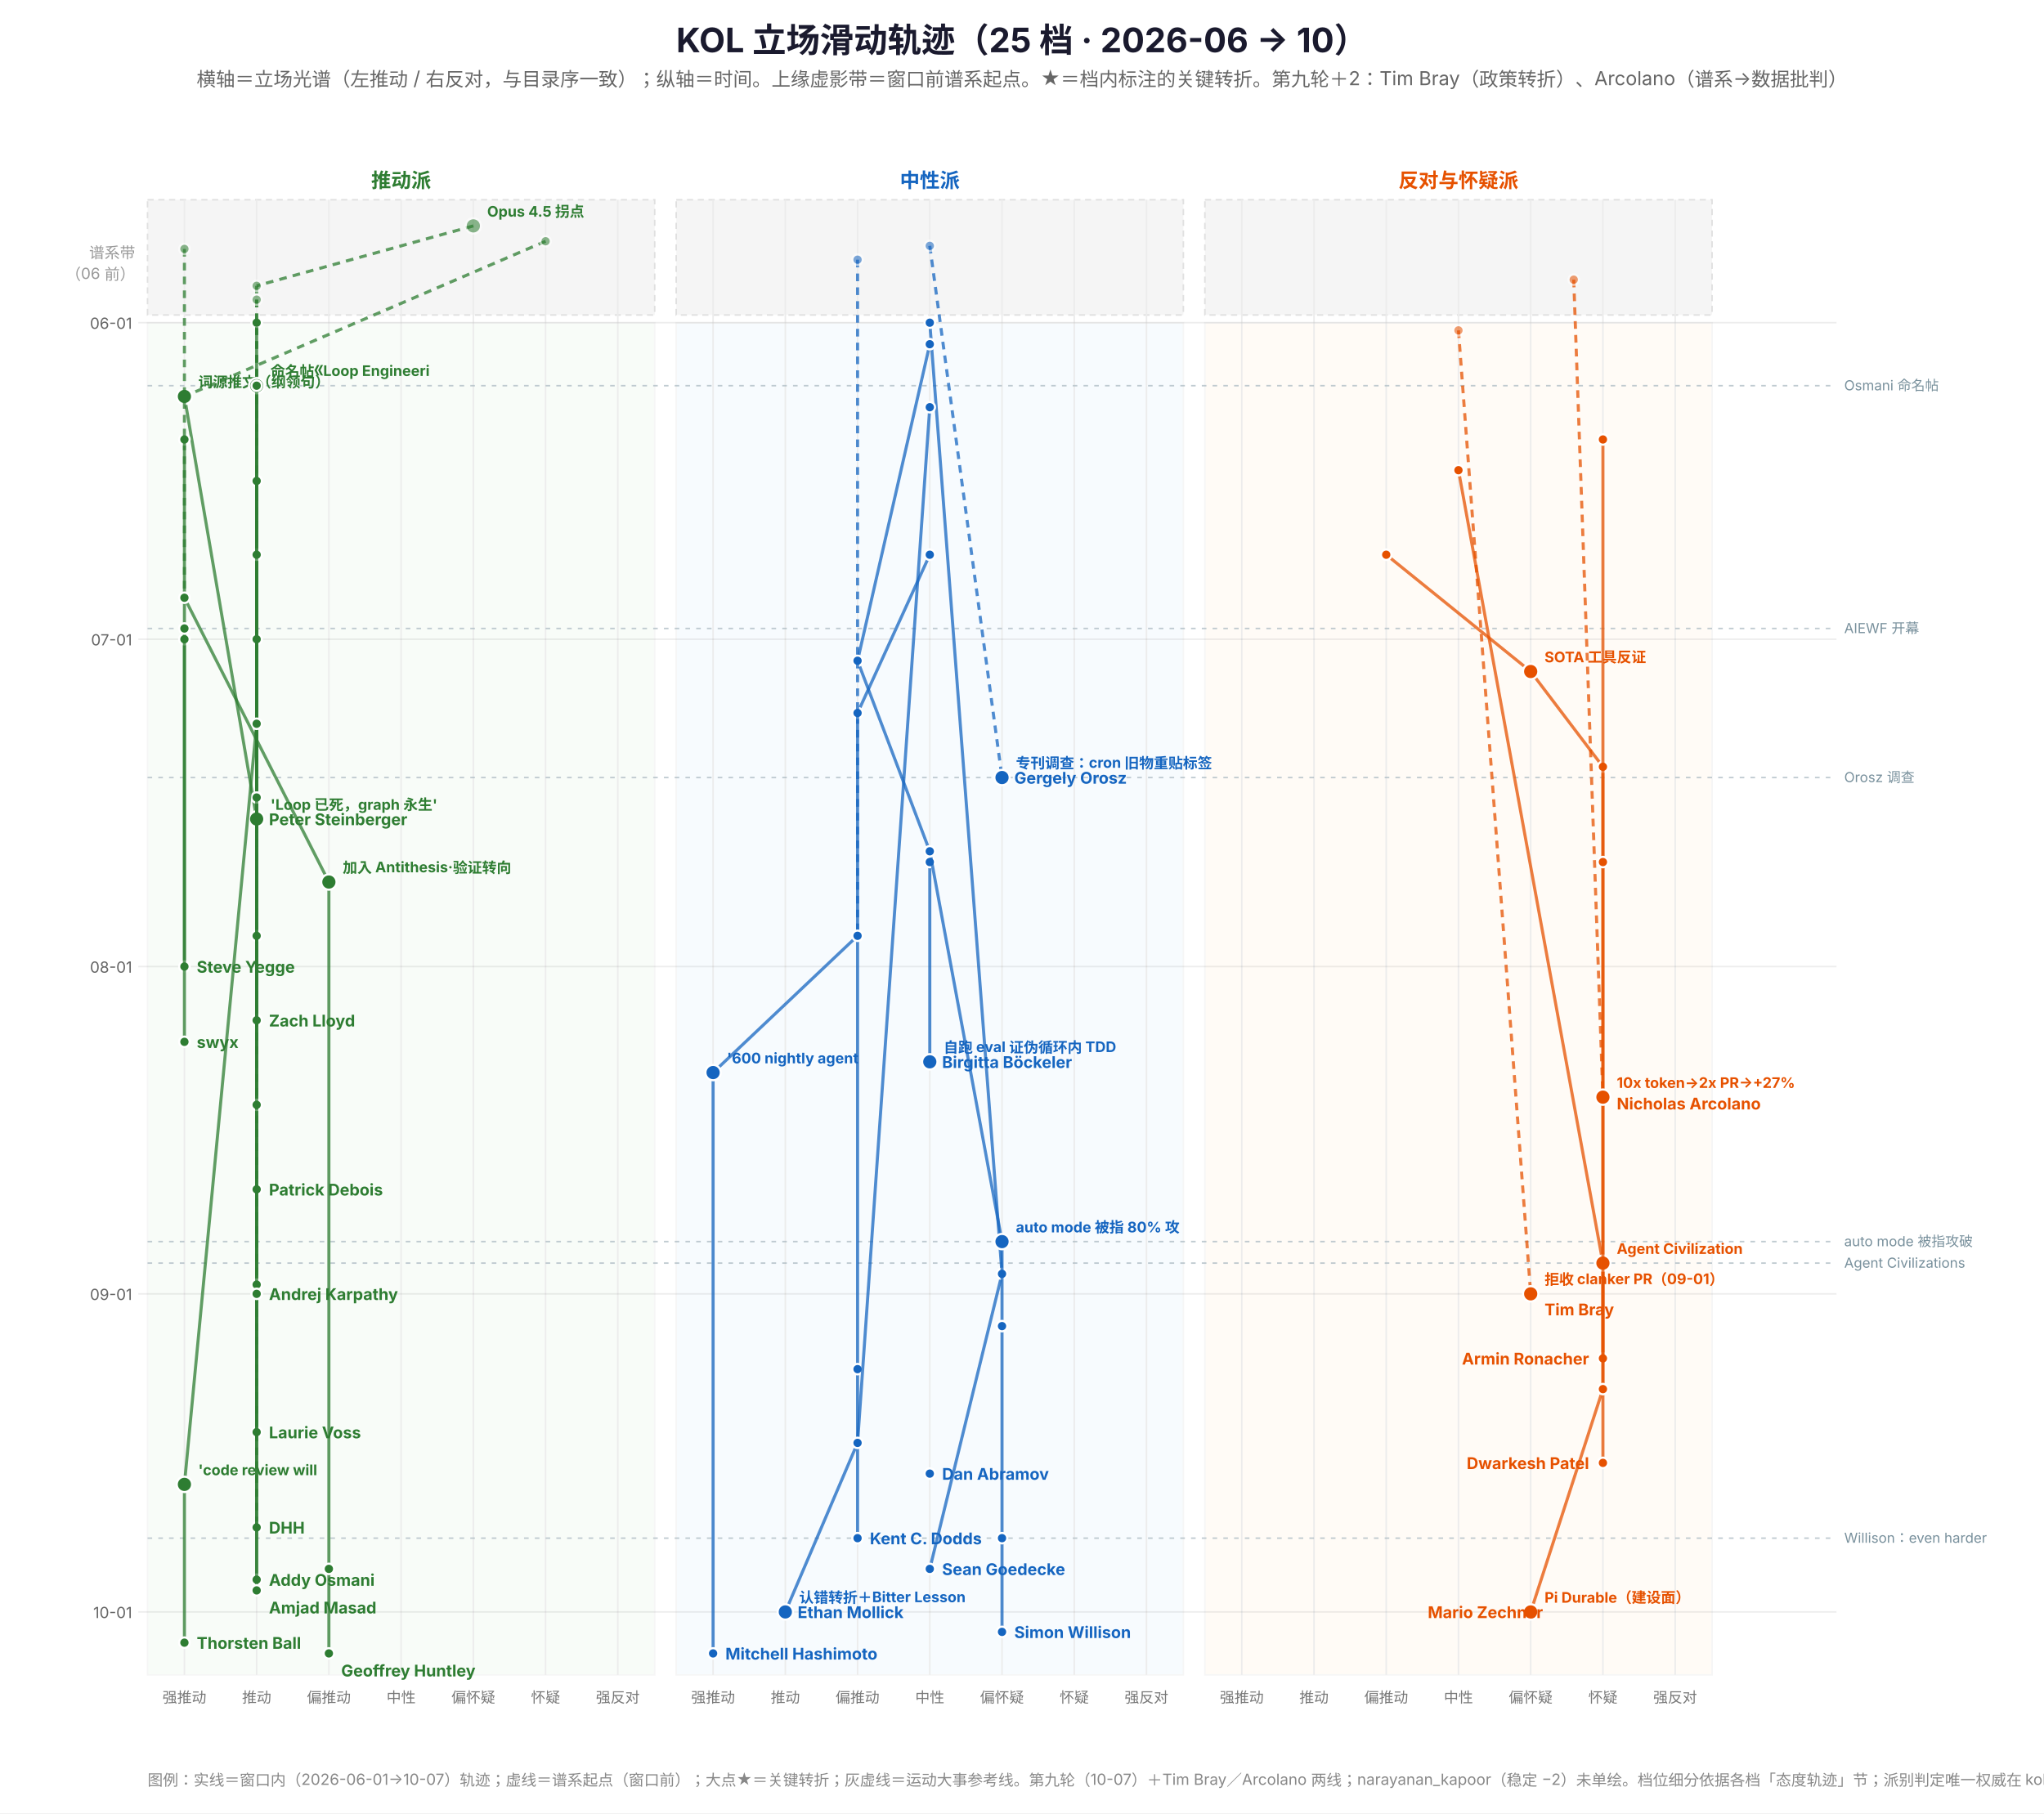
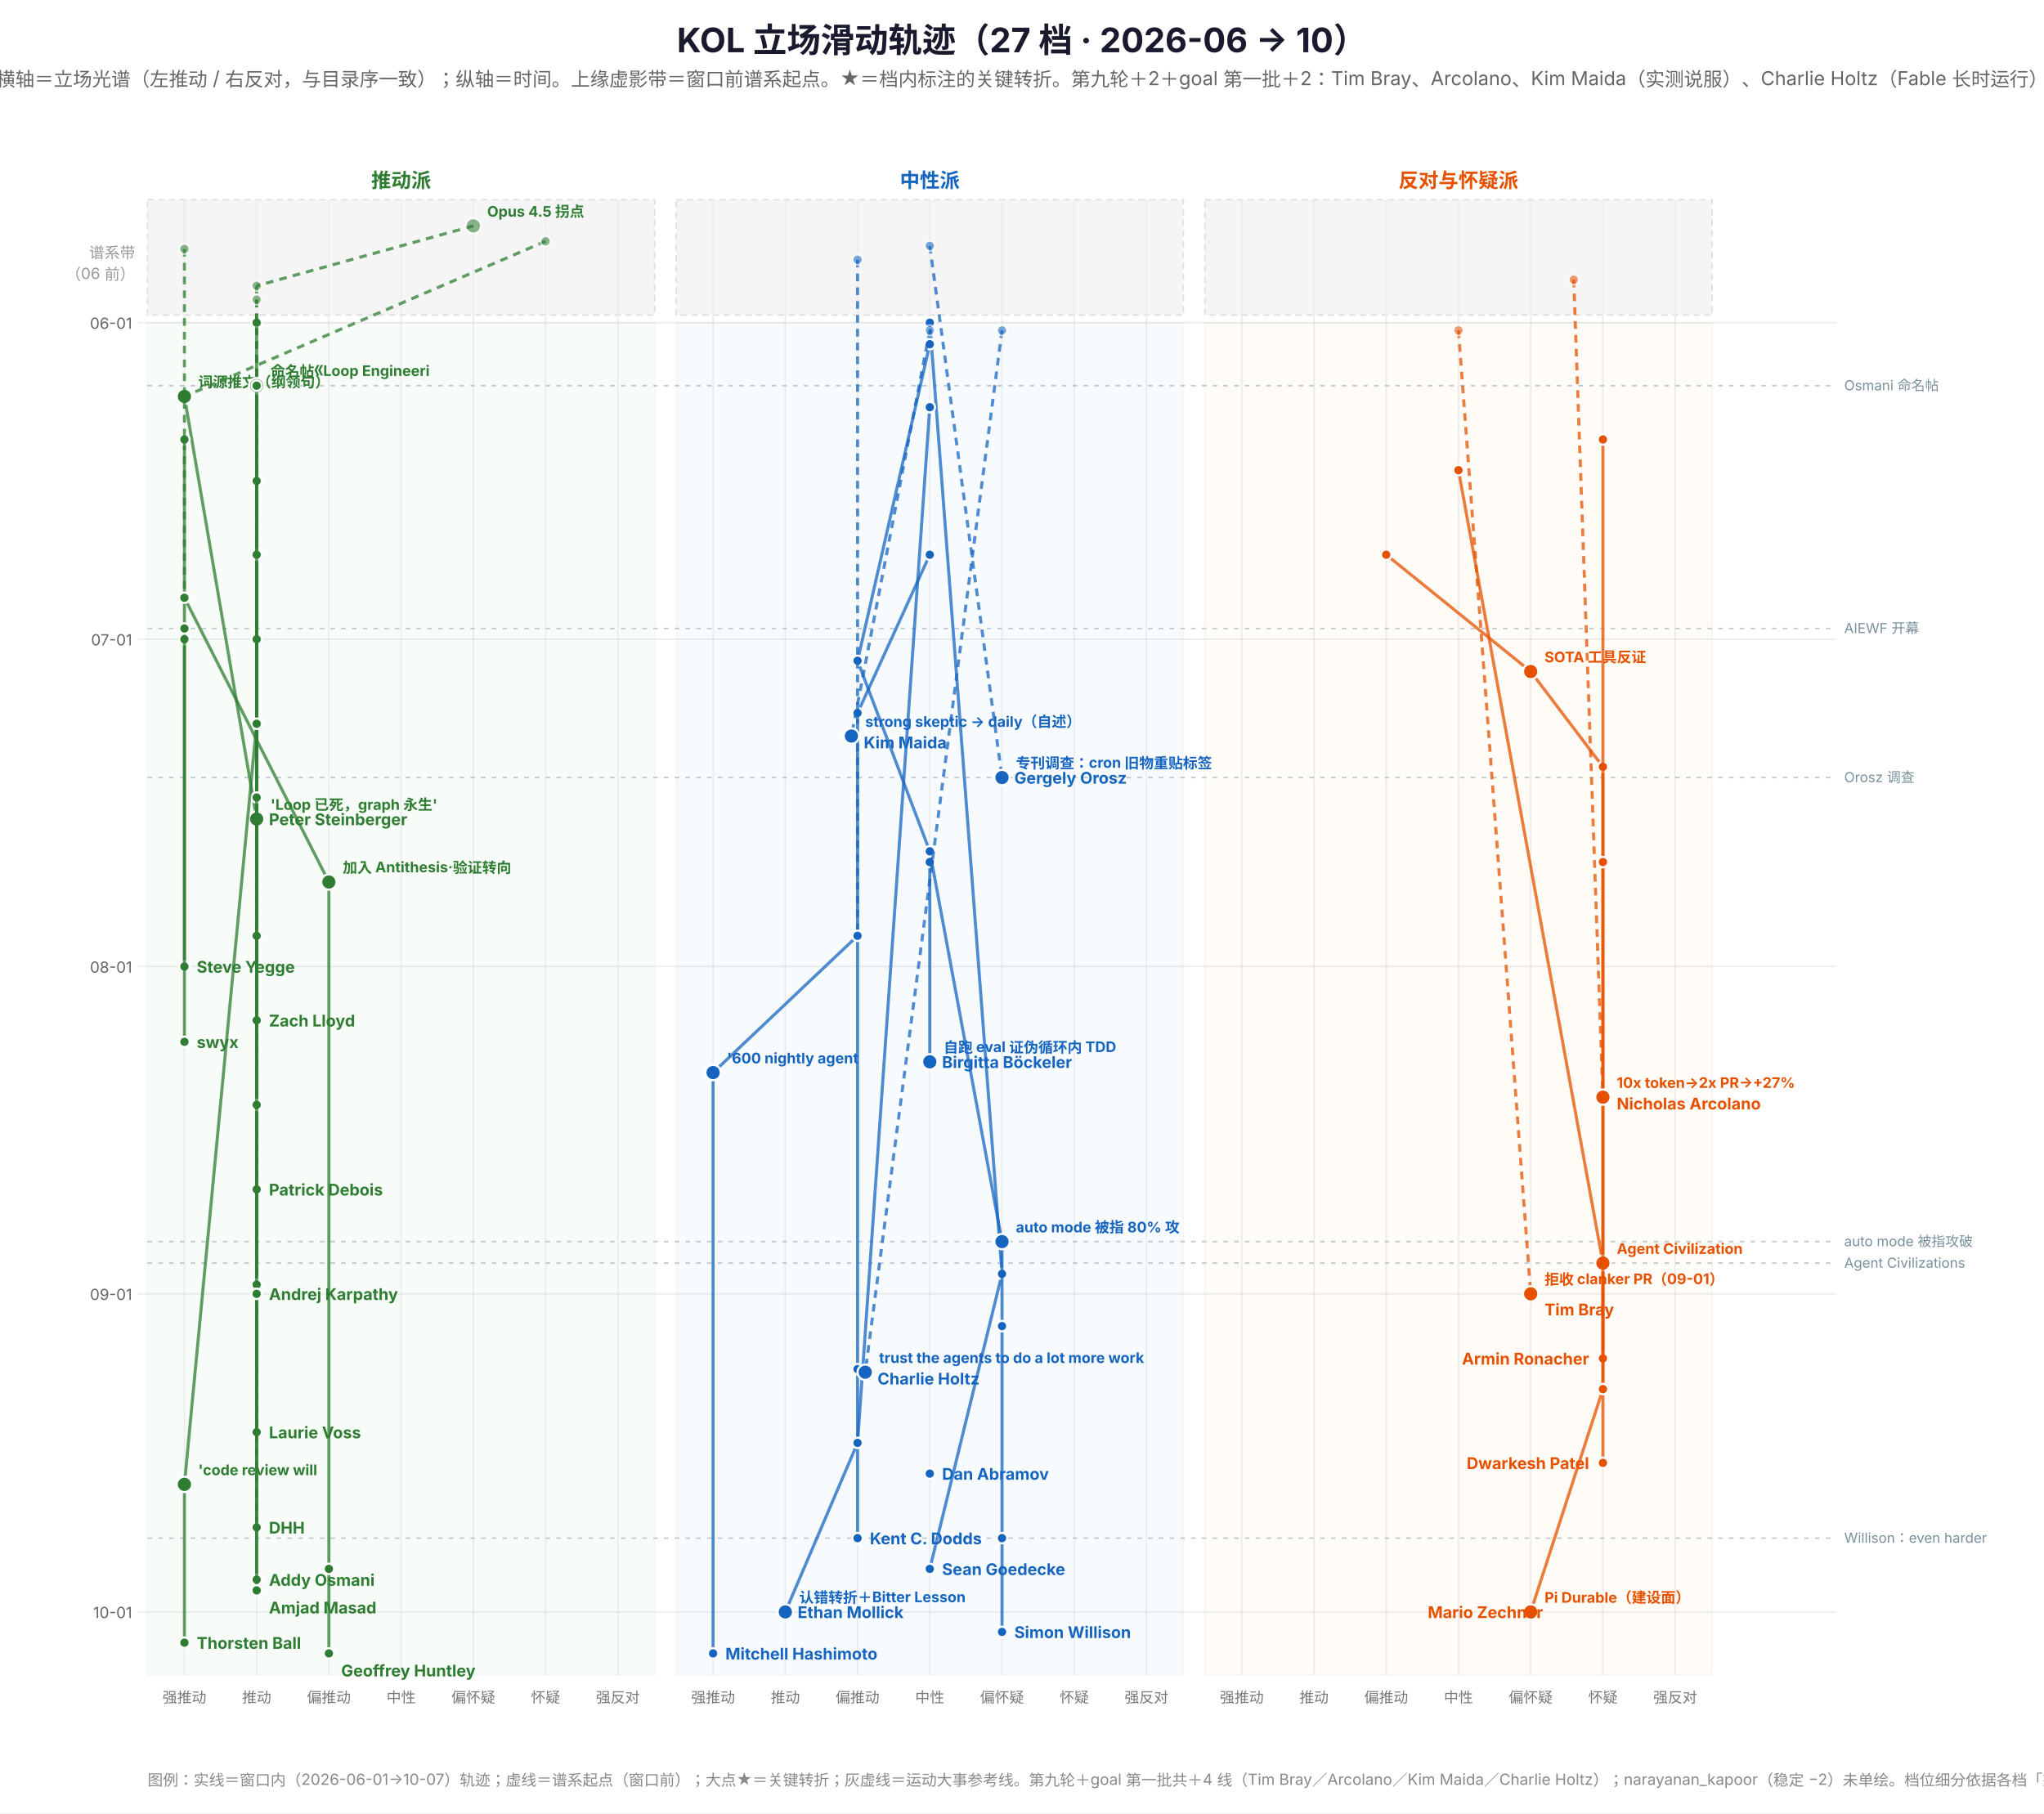
<svg xmlns="http://www.w3.org/2000/svg" viewBox="0 0 1330 1180" font-family="-apple-system, &quot;PingFang SC&quot;, &quot;Microsoft YaHei&quot;, sans-serif">
  <rect width="1330" height="1180" fill="#ffffff" />
-   <text x="665.0" y="34" text-anchor="middle" font-size="22" font-weight="700" fill="#1a1a2e">KOL 立场滑动轨迹（25 档 · 2026-06 → 10）</text>
-   <text x="665.0" y="56" text-anchor="middle" font-size="12.5" fill="#666">横轴＝立场光谱（左推动 / 右反对，与目录序一致）；纵轴＝时间。上缘虚影带＝窗口前谱系起点。★＝档内标注的关键转折。第九轮＋2：Tim Bray（政策转折）、Arcolano（谱系→数据批判）</text>
+   <text x="665.0" y="34" text-anchor="middle" font-size="22" font-weight="700" fill="#1a1a2e">KOL 立场滑动轨迹（27 档 · 2026-06 → 10）</text>
+   <text x="665.0" y="56" text-anchor="middle" font-size="12.5" fill="#666">横轴＝立场光谱（左推动 / 右反对，与目录序一致）；纵轴＝时间。上缘虚影带＝窗口前谱系起点。★＝档内标注的关键转折。第九轮＋2＋goal 第一批＋2：Tim Bray、Arcolano、Kim Maida（实测说服）、Charlie Holtz（Fable 长时运行）</text>
  <rect x="96" y="130" width="330" height="75" fill="#f5f5f5" stroke-dasharray="4,3" stroke="#e0e0e0" />
  <rect x="96" y="210" width="330" height="880" fill="#e8f5e9" opacity="0.30" stroke="#e0e0e0" />
  <rect x="440" y="130" width="330" height="75" fill="#f5f5f5" stroke-dasharray="4,3" stroke="#e0e0e0" />
  <rect x="440" y="210" width="330" height="880" fill="#e3f2fd" opacity="0.30" stroke="#e0e0e0" />
  <rect x="784" y="130" width="330" height="75" fill="#f5f5f5" stroke-dasharray="4,3" stroke="#e0e0e0" />
  <rect x="784" y="210" width="330" height="880" fill="#fff3e0" opacity="0.30" stroke="#e0e0e0" />
  <text x="261" y="122" text-anchor="middle" font-size="13" font-weight="700" fill="#2e7d32">推动派</text>
  <text x="605" y="122" text-anchor="middle" font-size="13" font-weight="700" fill="#1565c0">中性派</text>
  <text x="949" y="122" text-anchor="middle" font-size="13" font-weight="700" fill="#e65100">反对与怀疑派</text>
  <line x1="120" y1="130" x2="120" y2="1090" stroke="#ececec" stroke-width="1" />
  <text x="120" y="1108" text-anchor="middle" font-size="9.5" fill="#777">强推动</text>
  <line x1="167" y1="130" x2="167" y2="1090" stroke="#ececec" stroke-width="1" />
  <text x="167" y="1108" text-anchor="middle" font-size="9.5" fill="#777">推动</text>
  <line x1="214" y1="130" x2="214" y2="1090" stroke="#ececec" stroke-width="1" />
  <text x="214" y="1108" text-anchor="middle" font-size="9.5" fill="#777">偏推动</text>
  <line x1="261" y1="130" x2="261" y2="1090" stroke="#ececec" stroke-width="1" />
  <text x="261" y="1108" text-anchor="middle" font-size="9.5" fill="#777">中性</text>
  <line x1="308" y1="130" x2="308" y2="1090" stroke="#ececec" stroke-width="1" />
  <text x="308" y="1108" text-anchor="middle" font-size="9.5" fill="#777">偏怀疑</text>
  <line x1="355" y1="130" x2="355" y2="1090" stroke="#ececec" stroke-width="1" />
  <text x="355" y="1108" text-anchor="middle" font-size="9.5" fill="#777">怀疑</text>
  <line x1="402" y1="130" x2="402" y2="1090" stroke="#ececec" stroke-width="1" />
  <text x="402" y="1108" text-anchor="middle" font-size="9.5" fill="#777">强反对</text>
  <line x1="464" y1="130" x2="464" y2="1090" stroke="#ececec" stroke-width="1" />
  <text x="464" y="1108" text-anchor="middle" font-size="9.5" fill="#777">强推动</text>
  <line x1="511" y1="130" x2="511" y2="1090" stroke="#ececec" stroke-width="1" />
  <text x="511" y="1108" text-anchor="middle" font-size="9.5" fill="#777">推动</text>
  <line x1="558" y1="130" x2="558" y2="1090" stroke="#ececec" stroke-width="1" />
  <text x="558" y="1108" text-anchor="middle" font-size="9.5" fill="#777">偏推动</text>
  <line x1="605" y1="130" x2="605" y2="1090" stroke="#ececec" stroke-width="1" />
  <text x="605" y="1108" text-anchor="middle" font-size="9.5" fill="#777">中性</text>
  <line x1="652" y1="130" x2="652" y2="1090" stroke="#ececec" stroke-width="1" />
  <text x="652" y="1108" text-anchor="middle" font-size="9.5" fill="#777">偏怀疑</text>
  <line x1="699" y1="130" x2="699" y2="1090" stroke="#ececec" stroke-width="1" />
  <text x="699" y="1108" text-anchor="middle" font-size="9.5" fill="#777">怀疑</text>
  <line x1="746" y1="130" x2="746" y2="1090" stroke="#ececec" stroke-width="1" />
  <text x="746" y="1108" text-anchor="middle" font-size="9.5" fill="#777">强反对</text>
  <line x1="808" y1="130" x2="808" y2="1090" stroke="#ececec" stroke-width="1" />
  <text x="808" y="1108" text-anchor="middle" font-size="9.5" fill="#777">强推动</text>
  <line x1="855" y1="130" x2="855" y2="1090" stroke="#ececec" stroke-width="1" />
  <text x="855" y="1108" text-anchor="middle" font-size="9.5" fill="#777">推动</text>
  <line x1="902" y1="130" x2="902" y2="1090" stroke="#ececec" stroke-width="1" />
  <text x="902" y="1108" text-anchor="middle" font-size="9.5" fill="#777">偏推动</text>
  <line x1="949" y1="130" x2="949" y2="1090" stroke="#ececec" stroke-width="1" />
  <text x="949" y="1108" text-anchor="middle" font-size="9.5" fill="#777">中性</text>
  <line x1="996" y1="130" x2="996" y2="1090" stroke="#ececec" stroke-width="1" />
  <text x="996" y="1108" text-anchor="middle" font-size="9.5" fill="#777">偏怀疑</text>
  <line x1="1043" y1="130" x2="1043" y2="1090" stroke="#ececec" stroke-width="1" />
  <text x="1043" y="1108" text-anchor="middle" font-size="9.5" fill="#777">怀疑</text>
  <line x1="1090" y1="130" x2="1090" y2="1090" stroke="#ececec" stroke-width="1" />
  <text x="1090" y="1108" text-anchor="middle" font-size="9.5" fill="#777">强反对</text>
  <text x="88" y="168" text-anchor="end" font-size="10" fill="#999">谱系带</text>
  <text x="88" y="182" text-anchor="end" font-size="10" fill="#999">（06 前）</text>
  <line x1="90" y1="210" x2="1195" y2="210" stroke="#00000012" stroke-width="1" />
  <text x="86" y="214" text-anchor="end" font-size="10" fill="#666">06-01</text>
  <line x1="90" y1="416" x2="1195" y2="416" stroke="#00000012" stroke-width="1" />
  <text x="86" y="420" text-anchor="end" font-size="10" fill="#666">07-01</text>
  <line x1="90" y1="629" x2="1195" y2="629" stroke="#00000012" stroke-width="1" />
  <text x="86" y="633" text-anchor="end" font-size="10" fill="#666">08-01</text>
  <line x1="90" y1="842" x2="1195" y2="842" stroke="#00000012" stroke-width="1" />
  <text x="86" y="846" text-anchor="end" font-size="10" fill="#666">09-01</text>
  <line x1="90" y1="1049" x2="1195" y2="1049" stroke="#00000012" stroke-width="1" />
  <text x="86" y="1053" text-anchor="end" font-size="10" fill="#666">10-01</text>
  <line x1="96" y1="251" x2="1192" y2="251" stroke="#b0bec5" stroke-width="1" stroke-dasharray="3,4" opacity="0.8" />
  <text x="1200" y="254" font-size="9" fill="#78909c">Osmani 命名帖</text>
  <line x1="96" y1="409" x2="1192" y2="409" stroke="#b0bec5" stroke-width="1" stroke-dasharray="3,4" opacity="0.8" />
  <text x="1200" y="412" font-size="9" fill="#78909c">AIEWF 开幕</text>
  <line x1="96" y1="506" x2="1192" y2="506" stroke="#b0bec5" stroke-width="1" stroke-dasharray="3,4" opacity="0.8" />
  <text x="1200" y="509" font-size="9" fill="#78909c">Orosz 调查</text>
  <line x1="96" y1="808" x2="1192" y2="808" stroke="#b0bec5" stroke-width="1" stroke-dasharray="3,4" opacity="0.8" />
  <text x="1200" y="811" font-size="9" fill="#78909c">auto mode 被指攻破</text>
  <line x1="96" y1="822" x2="1192" y2="822" stroke="#b0bec5" stroke-width="1" stroke-dasharray="3,4" opacity="0.8" />
  <text x="1200" y="825" font-size="9" fill="#78909c">Agent Civilizations</text>
  <line x1="96" y1="1001" x2="1192" y2="1001" stroke="#b0bec5" stroke-width="1" stroke-dasharray="3,4" opacity="0.8" />
  <text x="1200" y="1004" font-size="9" fill="#78909c">Willison：even harder</text>
  <line x1="605" y1="160" x2="652" y2="506" stroke="#1565c0" stroke-width="2" stroke-dasharray="5,4" opacity="0.75" />
  <circle cx="605" cy="160" r="3.4" fill="#1565c0" stroke="#fff" stroke-width="1.4" opacity="0.55" />
  <circle cx="652" cy="506" r="5" fill="#1565c0" stroke="#fff" stroke-width="1.4" opacity="1" />
  <text x="661" y="500" font-size="9.5" font-weight="700" fill="#1565c0">专刊调查：cron 旧物重贴标签</text>
  <text x="660" y="510" font-size="10.5" font-weight="700" fill="#1565c0">Gergely Orosz</text>
  <line x1="355" y1="157" x2="120" y2="258" stroke="#2e7d32" stroke-width="2" stroke-dasharray="5,4" opacity="0.75" />
  <line x1="120" y1="258" x2="167" y2="533" stroke="#2e7d32" stroke-width="2" opacity="0.75" />
  <circle cx="355" cy="157" r="3.4" fill="#2e7d32" stroke="#fff" stroke-width="1.4" opacity="0.55" />
  <circle cx="120" cy="258" r="5" fill="#2e7d32" stroke="#fff" stroke-width="1.4" opacity="1" />
  <circle cx="167" cy="533" r="5" fill="#2e7d32" stroke="#fff" stroke-width="1.4" opacity="1" />
  <text x="129" y="252" font-size="9.5" font-weight="700" fill="#2e7d32">词源推文（纲领句）</text>
  <text x="176" y="527" font-size="9.5" font-weight="700" fill="#2e7d32">'Loop 已死，graph 永生'</text>
  <text x="175" y="537" font-size="10.5" font-weight="700" fill="#2e7d32">Peter Steinberger</text>
  <line x1="120" y1="416" x2="120" y2="629" stroke="#2e7d32" stroke-width="2" opacity="0.75" />
  <circle cx="120" cy="416" r="3.4" fill="#2e7d32" stroke="#fff" stroke-width="1.4" opacity="1" />
  <circle cx="120" cy="629" r="3.4" fill="#2e7d32" stroke="#fff" stroke-width="1.4" opacity="1" />
  <text x="128" y="633" font-size="10.5" font-weight="700" fill="#2e7d32">Steve Yegge</text>
  <line x1="167" y1="313" x2="167" y2="416" stroke="#2e7d32" stroke-width="2" opacity="0.75" />
  <line x1="167" y1="416" x2="167" y2="664" stroke="#2e7d32" stroke-width="2" opacity="0.75" />
  <circle cx="167" cy="313" r="3.4" fill="#2e7d32" stroke="#fff" stroke-width="1.4" opacity="1" />
  <circle cx="167" cy="416" r="3.4" fill="#2e7d32" stroke="#fff" stroke-width="1.4" opacity="1" />
  <circle cx="167" cy="664" r="3.4" fill="#2e7d32" stroke="#fff" stroke-width="1.4" opacity="1" />
  <text x="175" y="668" font-size="10.5" font-weight="700" fill="#2e7d32">Zach Lloyd</text>
  <line x1="120" y1="286" x2="120" y2="409" stroke="#2e7d32" stroke-width="2" opacity="0.75" />
  <line x1="120" y1="409" x2="120" y2="678" stroke="#2e7d32" stroke-width="2" opacity="0.75" />
  <circle cx="120" cy="286" r="3.4" fill="#2e7d32" stroke="#fff" stroke-width="1.4" opacity="1" />
  <circle cx="120" cy="409" r="3.4" fill="#2e7d32" stroke="#fff" stroke-width="1.4" opacity="1" />
  <circle cx="120" cy="678" r="3.4" fill="#2e7d32" stroke="#fff" stroke-width="1.4" opacity="1" />
  <text x="128" y="682" font-size="10.5" font-weight="700" fill="#2e7d32">swyx</text>
  <line x1="605" y1="561" x2="605" y2="691" stroke="#1565c0" stroke-width="2" opacity="0.75" />
  <circle cx="605" cy="561" r="3.4" fill="#1565c0" stroke="#fff" stroke-width="1.4" opacity="1" />
  <circle cx="605" cy="691" r="5" fill="#1565c0" stroke="#fff" stroke-width="1.4" opacity="1" />
  <text x="614" y="685" font-size="9.5" font-weight="700" fill="#1565c0">自跑 eval 证伪循环内 TDD</text>
  <text x="613" y="695" font-size="10.5" font-weight="700" fill="#1565c0">Birgitta Böckeler</text>
  <circle cx="167" cy="774" r="3.4" fill="#2e7d32" stroke="#fff" stroke-width="1.4" opacity="1" />
  <text x="175" y="778" font-size="10.5" font-weight="700" fill="#2e7d32">Patrick Debois</text>
  <line x1="902" y1="361" x2="996" y2="437" stroke="#e65100" stroke-width="2" opacity="0.75" />
  <line x1="996" y1="437" x2="1043" y2="499" stroke="#e65100" stroke-width="2" opacity="0.75" />
  <line x1="1043" y1="499" x2="1043" y2="884" stroke="#e65100" stroke-width="2" opacity="0.75" />
  <circle cx="902" cy="361" r="3.4" fill="#e65100" stroke="#fff" stroke-width="1.4" opacity="1" />
  <circle cx="996" cy="437" r="5" fill="#e65100" stroke="#fff" stroke-width="1.4" opacity="1" />
  <circle cx="1043" cy="499" r="3.4" fill="#e65100" stroke="#fff" stroke-width="1.4" opacity="1" />
  <circle cx="1043" cy="884" r="3.4" fill="#e65100" stroke="#fff" stroke-width="1.4" opacity="1" />
  <text x="1005" y="431" font-size="9.5" font-weight="700" fill="#e65100">SOTA 工具反证</text>
  <text x="1034" y="888" text-anchor="end" font-size="10.5" font-weight="700" fill="#e65100">Armin Ronacher</text>
  <line x1="167" y1="210" x2="167" y2="609" stroke="#2e7d32" stroke-width="2" opacity="0.75" />
  <line x1="167" y1="609" x2="167" y2="932" stroke="#2e7d32" stroke-width="2" opacity="0.75" />
  <circle cx="167" cy="210" r="3.4" fill="#2e7d32" stroke="#fff" stroke-width="1.4" opacity="1" />
  <circle cx="167" cy="609" r="3.4" fill="#2e7d32" stroke="#fff" stroke-width="1.4" opacity="1" />
  <circle cx="167" cy="932" r="3.4" fill="#2e7d32" stroke="#fff" stroke-width="1.4" opacity="1" />
  <text x="175" y="936" font-size="10.5" font-weight="700" fill="#2e7d32">Laurie Voss</text>
  <line x1="949" y1="306" x2="1043" y2="822" stroke="#e65100" stroke-width="2" opacity="0.75" />
  <line x1="1043" y1="822" x2="1043" y2="952" stroke="#e65100" stroke-width="2" opacity="0.75" />
  <circle cx="949" cy="306" r="3.4" fill="#e65100" stroke="#fff" stroke-width="1.4" opacity="1" />
  <circle cx="1043" cy="822" r="5" fill="#e65100" stroke="#fff" stroke-width="1.4" opacity="1" />
  <circle cx="1043" cy="952" r="3.4" fill="#e65100" stroke="#fff" stroke-width="1.4" opacity="1" />
  <text x="1052" y="816" font-size="9.5" font-weight="700" fill="#e65100">Agent Civilization</text>
  <text x="1034" y="956" text-anchor="end" font-size="10.5" font-weight="700" fill="#e65100">Dwarkesh Patel</text>
  <circle cx="605" cy="959" r="3.4" fill="#1565c0" stroke="#fff" stroke-width="1.4" opacity="1" />
  <text x="613" y="963" font-size="10.5" font-weight="700" fill="#1565c0">Dan Abramov</text>
  <line x1="308" y1="147" x2="167" y2="186" stroke="#2e7d32" stroke-width="2" stroke-dasharray="5,4" opacity="0.75" />
  <line x1="167" y1="186" x2="167" y2="994" stroke="#2e7d32" stroke-width="2" stroke-dasharray="5,4" opacity="0.75" />
  <circle cx="308" cy="147" r="5" fill="#2e7d32" stroke="#fff" stroke-width="1.4" opacity="0.55" />
  <circle cx="167" cy="186" r="3.4" fill="#2e7d32" stroke="#fff" stroke-width="1.4" opacity="0.55" />
  <circle cx="167" cy="994" r="3.4" fill="#2e7d32" stroke="#fff" stroke-width="1.4" opacity="1" />
  <text x="317" y="141" font-size="9.5" font-weight="700" fill="#2e7d32">Opus 4.5 拐点</text>
  <text x="175" y="998" font-size="10.5" font-weight="700" fill="#2e7d32">DHH</text>
  <line x1="605" y1="361" x2="558" y2="464" stroke="#1565c0" stroke-width="2" opacity="0.75" />
  <line x1="558" y1="464" x2="558" y2="891" stroke="#1565c0" stroke-width="2" opacity="0.75" />
  <line x1="558" y1="891" x2="558" y2="1001" stroke="#1565c0" stroke-width="2" opacity="0.75" />
  <circle cx="605" cy="361" r="3.4" fill="#1565c0" stroke="#fff" stroke-width="1.4" opacity="1" />
  <circle cx="558" cy="464" r="3.4" fill="#1565c0" stroke="#fff" stroke-width="1.4" opacity="1" />
  <circle cx="558" cy="891" r="3.4" fill="#1565c0" stroke="#fff" stroke-width="1.4" opacity="1" />
  <circle cx="558" cy="1001" r="3.4" fill="#1565c0" stroke="#fff" stroke-width="1.4" opacity="1" />
  <text x="566" y="1005" font-size="10.5" font-weight="700" fill="#1565c0">Kent C. Dodds</text>
  <line x1="605" y1="210" x2="652" y2="829" stroke="#1565c0" stroke-width="2" opacity="0.75" />
  <line x1="652" y1="829" x2="605" y2="1021" stroke="#1565c0" stroke-width="2" opacity="0.75" />
  <circle cx="605" cy="210" r="3.4" fill="#1565c0" stroke="#fff" stroke-width="1.4" opacity="1" />
  <circle cx="652" cy="829" r="3.4" fill="#1565c0" stroke="#fff" stroke-width="1.4" opacity="1" />
  <circle cx="605" cy="1021" r="3.4" fill="#1565c0" stroke="#fff" stroke-width="1.4" opacity="1" />
  <text x="613" y="1025" font-size="10.5" font-weight="700" fill="#1565c0">Sean Goedecke</text>
  <line x1="167" y1="251" x2="167" y2="719" stroke="#2e7d32" stroke-width="2" opacity="0.75" />
  <line x1="167" y1="719" x2="167" y2="836" stroke="#2e7d32" stroke-width="2" opacity="0.75" />
  <line x1="167" y1="836" x2="167" y2="1028" stroke="#2e7d32" stroke-width="2" opacity="0.75" />
  <circle cx="167" cy="251" r="5" fill="#2e7d32" stroke="#fff" stroke-width="1.4" opacity="1" />
  <circle cx="167" cy="719" r="3.4" fill="#2e7d32" stroke="#fff" stroke-width="1.4" opacity="1" />
  <circle cx="167" cy="836" r="3.4" fill="#2e7d32" stroke="#fff" stroke-width="1.4" opacity="1" />
  <circle cx="167" cy="1028" r="3.4" fill="#2e7d32" stroke="#fff" stroke-width="1.4" opacity="1" />
  <text x="176" y="245" font-size="9.5" font-weight="700" fill="#2e7d32">命名帖《Loop Engineeri</text>
  <text x="175" y="1032" font-size="10.5" font-weight="700" fill="#2e7d32">Addy Osmani</text>
  <line x1="167" y1="361" x2="167" y2="519" stroke="#2e7d32" stroke-width="2" opacity="0.75" />
  <line x1="167" y1="519" x2="167" y2="1035" stroke="#2e7d32" stroke-width="2" opacity="0.75" />
  <circle cx="167" cy="361" r="3.4" fill="#2e7d32" stroke="#fff" stroke-width="1.4" opacity="1" />
  <circle cx="167" cy="519" r="3.4" fill="#2e7d32" stroke="#fff" stroke-width="1.4" opacity="1" />
  <circle cx="167" cy="1035" r="3.4" fill="#2e7d32" stroke="#fff" stroke-width="1.4" opacity="1" />
  <text x="175" y="1050" font-size="10.5" font-weight="700" fill="#2e7d32">Amjad Masad</text>
  <line x1="167" y1="195" x2="167" y2="842" stroke="#2e7d32" stroke-width="2" stroke-dasharray="5,4" opacity="0.75" />
  <circle cx="167" cy="195" r="3.4" fill="#2e7d32" stroke="#fff" stroke-width="1.4" opacity="0.55" />
  <circle cx="167" cy="842" r="3.4" fill="#2e7d32" stroke="#fff" stroke-width="1.4" opacity="1" />
  <text x="175" y="846" font-size="10.5" font-weight="700" fill="#2e7d32">Andrej Karpathy</text>
  <line x1="605" y1="265" x2="558" y2="939" stroke="#1565c0" stroke-width="2" opacity="0.75" />
  <line x1="558" y1="939" x2="511" y2="1049" stroke="#1565c0" stroke-width="2" opacity="0.75" />
  <circle cx="605" cy="265" r="3.4" fill="#1565c0" stroke="#fff" stroke-width="1.4" opacity="1" />
  <circle cx="558" cy="939" r="3.4" fill="#1565c0" stroke="#fff" stroke-width="1.4" opacity="1" />
  <circle cx="511" cy="1049" r="5" fill="#1565c0" stroke="#fff" stroke-width="1.4" opacity="1" />
  <text x="520" y="1043" font-size="9.5" font-weight="700" fill="#1565c0">认错转折＋Bitter Lesson</text>
  <text x="519" y="1053" font-size="10.5" font-weight="700" fill="#1565c0">Ethan Mollick</text>
  <line x1="1043" y1="286" x2="1043" y2="561" stroke="#e65100" stroke-width="2" opacity="0.75" />
  <line x1="1043" y1="561" x2="1043" y2="904" stroke="#e65100" stroke-width="2" opacity="0.75" />
  <line x1="1043" y1="904" x2="996" y2="1049" stroke="#e65100" stroke-width="2" opacity="0.75" />
  <circle cx="1043" cy="286" r="3.4" fill="#e65100" stroke="#fff" stroke-width="1.4" opacity="1" />
  <circle cx="1043" cy="561" r="3.4" fill="#e65100" stroke="#fff" stroke-width="1.4" opacity="1" />
  <circle cx="1043" cy="904" r="3.4" fill="#e65100" stroke="#fff" stroke-width="1.4" opacity="1" />
  <circle cx="996" cy="1049" r="5" fill="#e65100" stroke="#fff" stroke-width="1.4" opacity="1" />
  <text x="1005" y="1043" font-size="9.5" font-weight="700" fill="#e65100">Pi Durable（建设面）</text>
  <text x="1004" y="1053" text-anchor="end" font-size="10.5" font-weight="700" fill="#e65100">Mario Zechner</text>
  <line x1="605" y1="224" x2="558" y2="430" stroke="#1565c0" stroke-width="2" opacity="0.75" />
  <line x1="558" y1="430" x2="605" y2="554" stroke="#1565c0" stroke-width="2" opacity="0.75" />
  <line x1="605" y1="554" x2="652" y2="808" stroke="#1565c0" stroke-width="2" opacity="0.75" />
  <line x1="652" y1="808" x2="652" y2="863" stroke="#1565c0" stroke-width="2" opacity="0.75" />
  <line x1="652" y1="863" x2="652" y2="1001" stroke="#1565c0" stroke-width="2" opacity="0.75" />
  <line x1="652" y1="1001" x2="652" y2="1062" stroke="#1565c0" stroke-width="2" opacity="0.75" />
  <circle cx="605" cy="224" r="3.4" fill="#1565c0" stroke="#fff" stroke-width="1.4" opacity="1" />
  <circle cx="558" cy="430" r="3.4" fill="#1565c0" stroke="#fff" stroke-width="1.4" opacity="1" />
  <circle cx="605" cy="554" r="3.4" fill="#1565c0" stroke="#fff" stroke-width="1.4" opacity="1" />
  <circle cx="652" cy="808" r="5" fill="#1565c0" stroke="#fff" stroke-width="1.4" opacity="1" />
  <circle cx="652" cy="863" r="3.4" fill="#1565c0" stroke="#fff" stroke-width="1.4" opacity="1" />
  <circle cx="652" cy="1001" r="3.4" fill="#1565c0" stroke="#fff" stroke-width="1.4" opacity="1" />
  <circle cx="652" cy="1062" r="3.4" fill="#1565c0" stroke="#fff" stroke-width="1.4" opacity="1" />
  <text x="661" y="802" font-size="9.5" font-weight="700" fill="#1565c0">auto mode 被指 80% 攻</text>
  <text x="660" y="1066" font-size="10.5" font-weight="700" fill="#1565c0">Simon Willison</text>
  <line x1="167" y1="251" x2="167" y2="471" stroke="#2e7d32" stroke-width="2" opacity="0.75" />
  <line x1="167" y1="471" x2="120" y2="966" stroke="#2e7d32" stroke-width="2" opacity="0.75" />
  <line x1="120" y1="966" x2="120" y2="1069" stroke="#2e7d32" stroke-width="2" opacity="0.75" />
  <circle cx="167" cy="251" r="3.4" fill="#2e7d32" stroke="#fff" stroke-width="1.4" opacity="1" />
  <circle cx="167" cy="471" r="3.4" fill="#2e7d32" stroke="#fff" stroke-width="1.4" opacity="1" />
  <circle cx="120" cy="966" r="5" fill="#2e7d32" stroke="#fff" stroke-width="1.4" opacity="1" />
  <circle cx="120" cy="1069" r="3.4" fill="#2e7d32" stroke="#fff" stroke-width="1.4" opacity="1" />
  <text x="129" y="960" font-size="9.5" font-weight="700" fill="#2e7d32">'code review will </text>
  <text x="128" y="1073" font-size="10.5" font-weight="700" fill="#2e7d32">Thorsten Ball</text>
  <line x1="120" y1="162" x2="120" y2="389" stroke="#2e7d32" stroke-width="2" stroke-dasharray="5,4" opacity="0.75" />
  <line x1="120" y1="389" x2="214" y2="574" stroke="#2e7d32" stroke-width="2" opacity="0.75" />
  <line x1="214" y1="574" x2="214" y2="1021" stroke="#2e7d32" stroke-width="2" opacity="0.75" />
  <line x1="214" y1="1021" x2="214" y2="1076" stroke="#2e7d32" stroke-width="2" opacity="0.75" />
  <circle cx="120" cy="162" r="3.4" fill="#2e7d32" stroke="#fff" stroke-width="1.4" opacity="0.55" />
  <circle cx="120" cy="389" r="3.4" fill="#2e7d32" stroke="#fff" stroke-width="1.4" opacity="1" />
  <circle cx="214" cy="574" r="5" fill="#2e7d32" stroke="#fff" stroke-width="1.4" opacity="1" />
  <circle cx="214" cy="1021" r="3.4" fill="#2e7d32" stroke="#fff" stroke-width="1.4" opacity="1" />
  <circle cx="214" cy="1076" r="3.4" fill="#2e7d32" stroke="#fff" stroke-width="1.4" opacity="1" />
  <text x="223" y="568" font-size="9.5" font-weight="700" fill="#2e7d32">加入 Antithesis·验证转向</text>
  <text x="222" y="1091" font-size="10.5" font-weight="700" fill="#2e7d32">Geoffrey Huntley</text>
  <line x1="558" y1="169" x2="558" y2="609" stroke="#1565c0" stroke-width="2" stroke-dasharray="5,4" opacity="0.75" />
  <line x1="558" y1="609" x2="464" y2="698" stroke="#1565c0" stroke-width="2" opacity="0.75" />
  <line x1="464" y1="698" x2="464" y2="1076" stroke="#1565c0" stroke-width="2" opacity="0.75" />
  <circle cx="558" cy="169" r="3.4" fill="#1565c0" stroke="#fff" stroke-width="1.4" opacity="0.55" />
  <circle cx="558" cy="609" r="3.4" fill="#1565c0" stroke="#fff" stroke-width="1.4" opacity="1" />
  <circle cx="464" cy="698" r="5" fill="#1565c0" stroke="#fff" stroke-width="1.4" opacity="1" />
  <circle cx="464" cy="1076" r="3.4" fill="#1565c0" stroke="#fff" stroke-width="1.4" opacity="1" />
  <text x="473" y="692" font-size="9.5" font-weight="700" fill="#1565c0">'600 nightly agent</text>
  <text x="472" y="1080" font-size="10.5" font-weight="700" fill="#1565c0">Mitchell Hashimoto</text>
  <line x1="949" y1="215" x2="996" y2="842" stroke="#e65100" stroke-width="2" stroke-dasharray="5,4" opacity="0.75" />
  <circle cx="949" cy="215" r="3.4" fill="#e65100" stroke="#fff" stroke-width="1.4" opacity="0.55" />
  <circle cx="996" cy="842" r="5" fill="#e65100" stroke="#fff" stroke-width="1.4" opacity="1" />
  <text x="1005" y="836" font-size="9.5" font-weight="700" fill="#e65100">拒收 clanker PR（09-01）</text>
  <text x="1005" y="856" font-size="10.5" font-weight="700" fill="#e65100">Tim Bray</text>
  <line x1="1024" y1="182" x2="1043" y2="714" stroke="#e65100" stroke-width="2" stroke-dasharray="5,4" opacity="0.75" />
  <circle cx="1024" cy="182" r="3.4" fill="#e65100" stroke="#fff" stroke-width="1.4" opacity="0.55" />
  <circle cx="1043" cy="714" r="5" fill="#e65100" stroke="#fff" stroke-width="1.4" opacity="1" />
  <text x="1052" y="708" font-size="9.5" font-weight="700" fill="#e65100">10x token→2x PR→+27%</text>
  <text x="1052" y="722" font-size="10.5" font-weight="700" fill="#e65100">Nicholas Arcolano</text>
-   <text x="96" y="1162" font-size="10" fill="#888">图例：实线＝窗口内（2026-06-01→10-07）轨迹；虚线＝谱系起点（窗口前）；大点★＝关键转折；灰虚线＝运动大事参考线。第九轮（10-07）＋Tim Bray／Arcolano 两线；narayanan_kapoor（稳定 −2）未单绘。档位细分依据各档「态度轨迹」节；派别判定唯一权威在 kol-roster §A2</text>
+   <line x1="605" y1="215" x2="554" y2="479" stroke="#1565c0" stroke-width="2" stroke-dasharray="5,4" opacity="0.75" />
+   <circle cx="605" cy="215" r="3.4" fill="#1565c0" stroke="#fff" stroke-width="1.4" opacity="0.55" />
+   <circle cx="554" cy="479" r="5" fill="#1565c0" stroke="#fff" stroke-width="1.4" opacity="1" />
+   <text x="563" y="473" font-size="9.5" font-weight="700" fill="#1565c0">strong skeptic → daily（自述）</text>
+   <text x="562" y="487" font-size="10.5" font-weight="700" fill="#1565c0">Kim Maida</text>
+   <line x1="652" y1="215" x2="563" y2="893" stroke="#1565c0" stroke-width="2" stroke-dasharray="5,4" opacity="0.75" />
+   <circle cx="652" cy="215" r="3.4" fill="#1565c0" stroke="#fff" stroke-width="1.4" opacity="0.55" />
+   <circle cx="563" cy="893" r="5" fill="#1565c0" stroke="#fff" stroke-width="1.4" opacity="1" />
+   <text x="572" y="887" font-size="9.5" font-weight="700" fill="#1565c0">trust the agents to do a lot more work</text>
+   <text x="571" y="901" font-size="10.5" font-weight="700" fill="#1565c0">Charlie Holtz</text>
+   <text x="96" y="1162" font-size="10" fill="#888">图例：实线＝窗口内（2026-06-01→10-07）轨迹；虚线＝谱系起点（窗口前）；大点★＝关键转折；灰虚线＝运动大事参考线。第九轮＋goal 第一批共＋4 线（Tim Bray／Arcolano／Kim Maida／Charlie Holtz）；narayanan_kapoor（稳定 −2）未单绘。档位细分依据各档「态度轨迹」节；派别判定唯一权威在 kol-roster §A2</text>
</svg>
